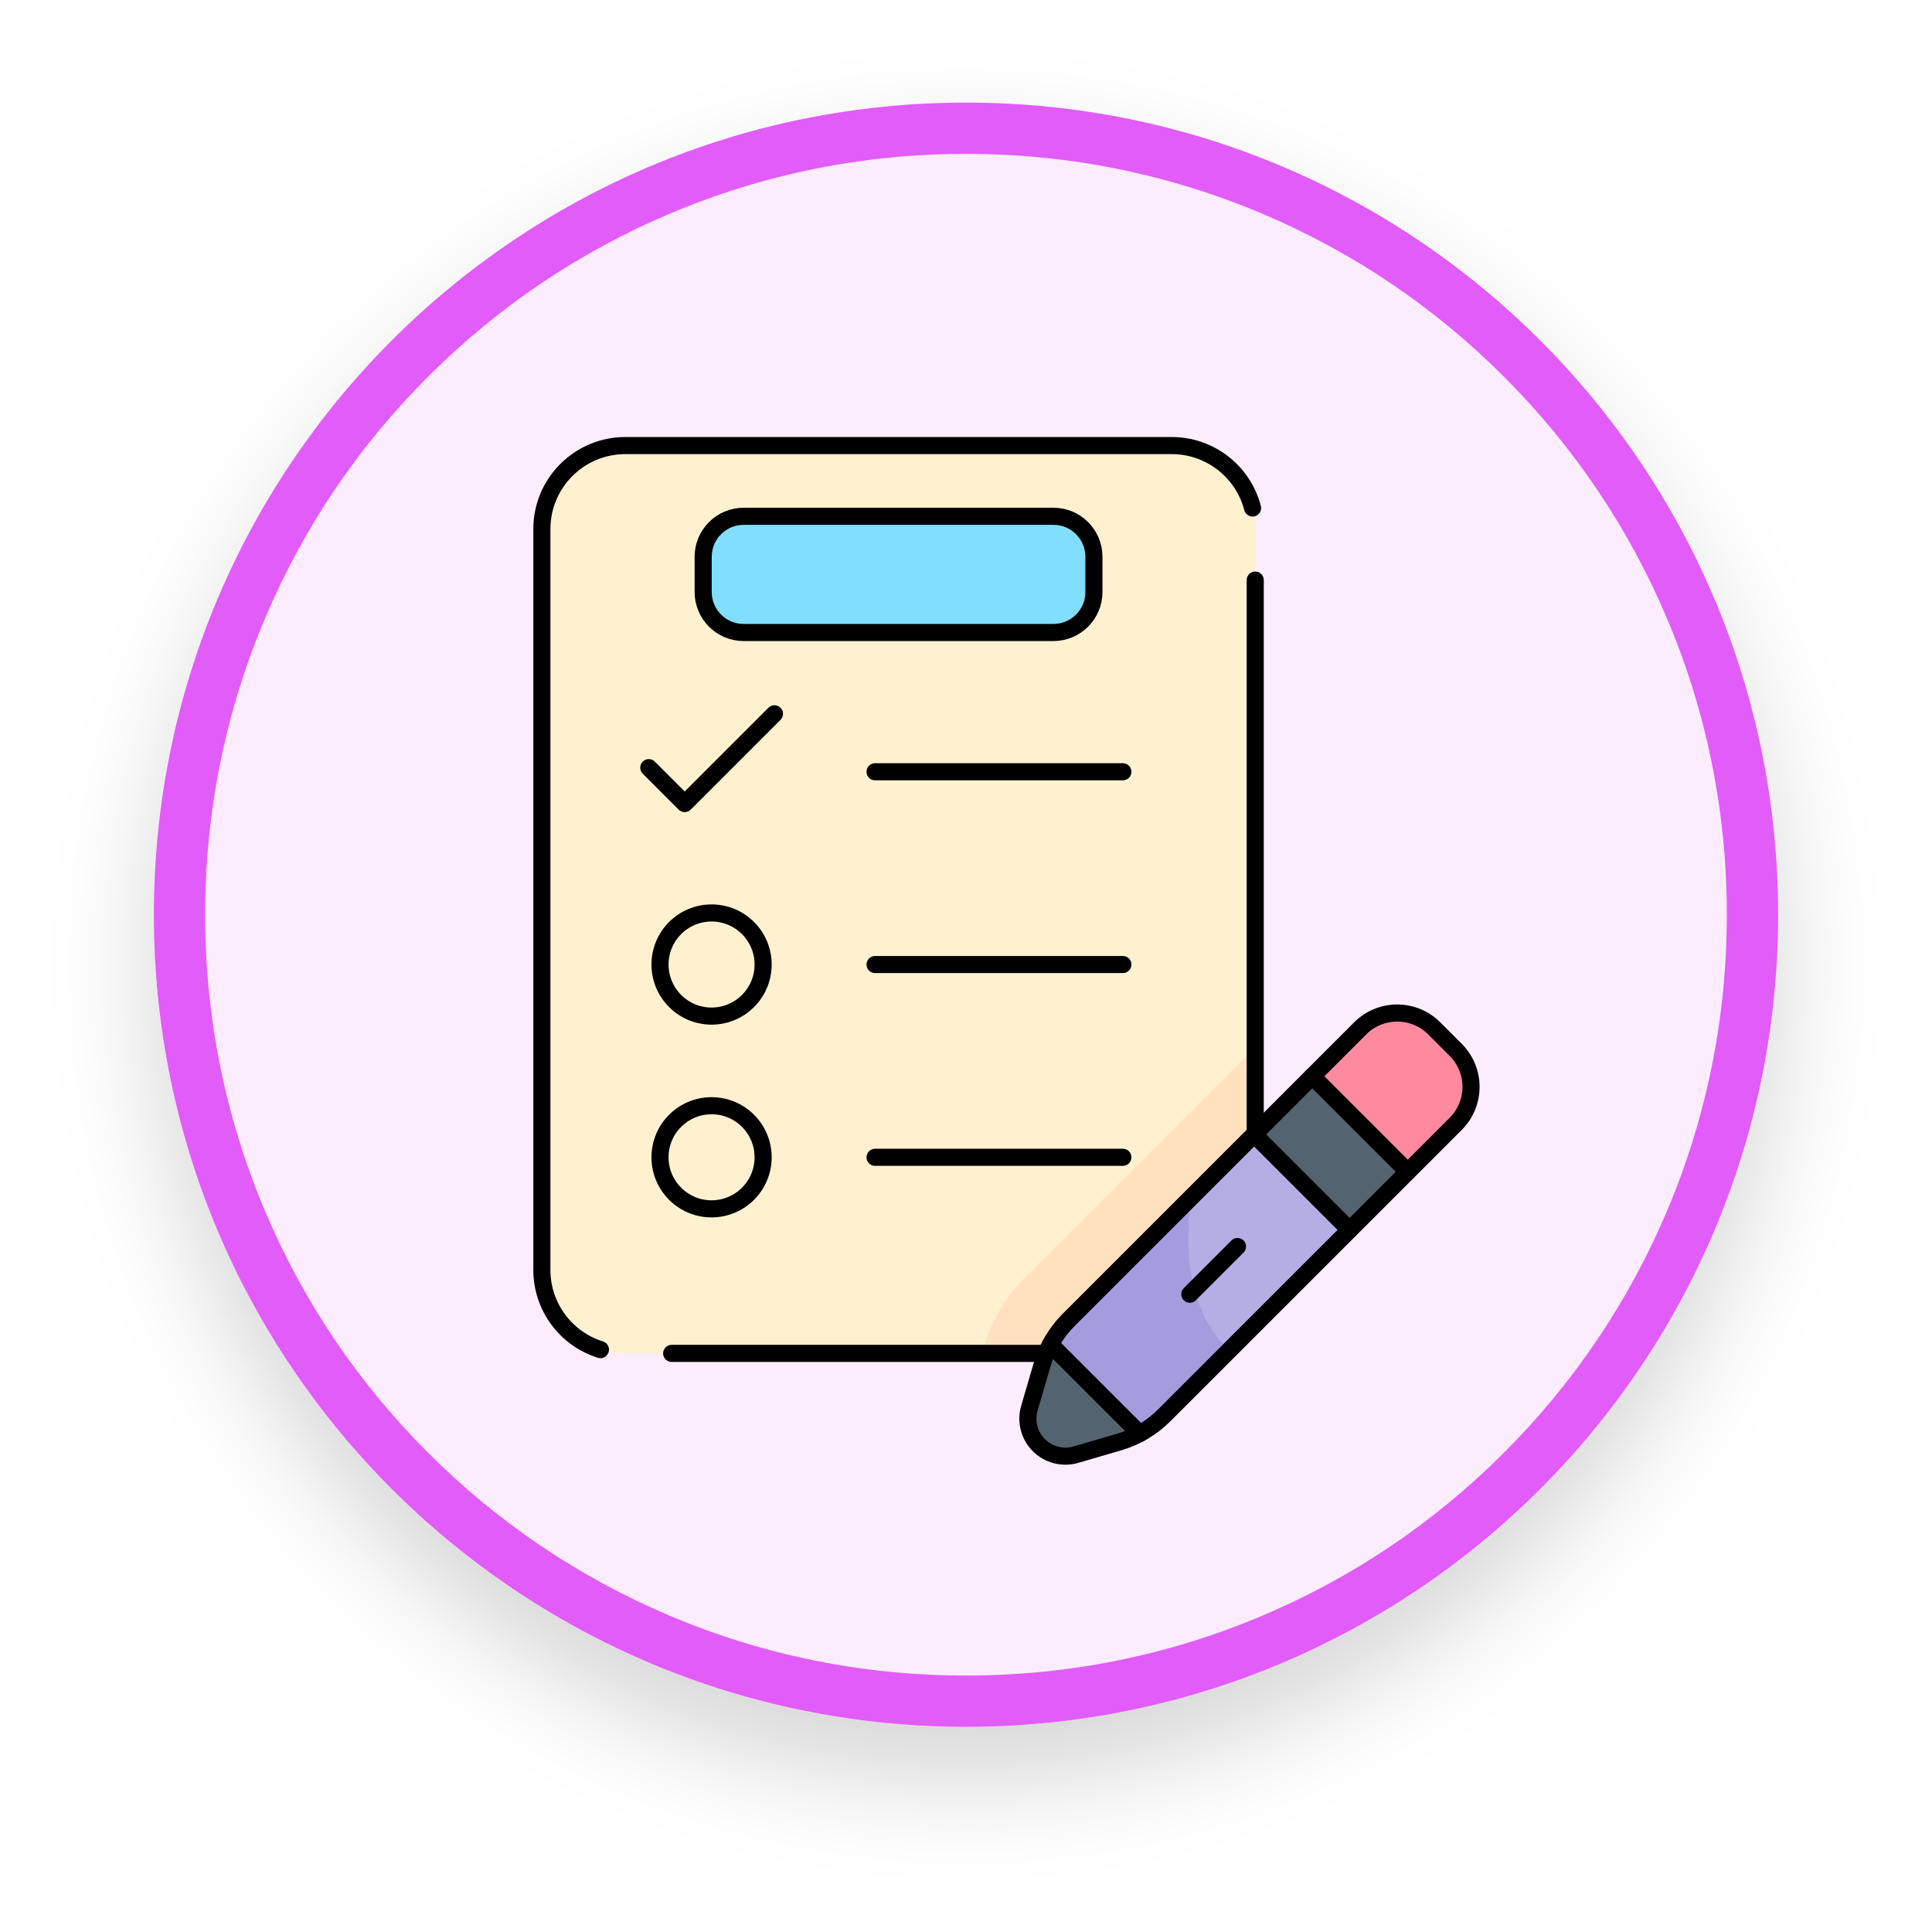
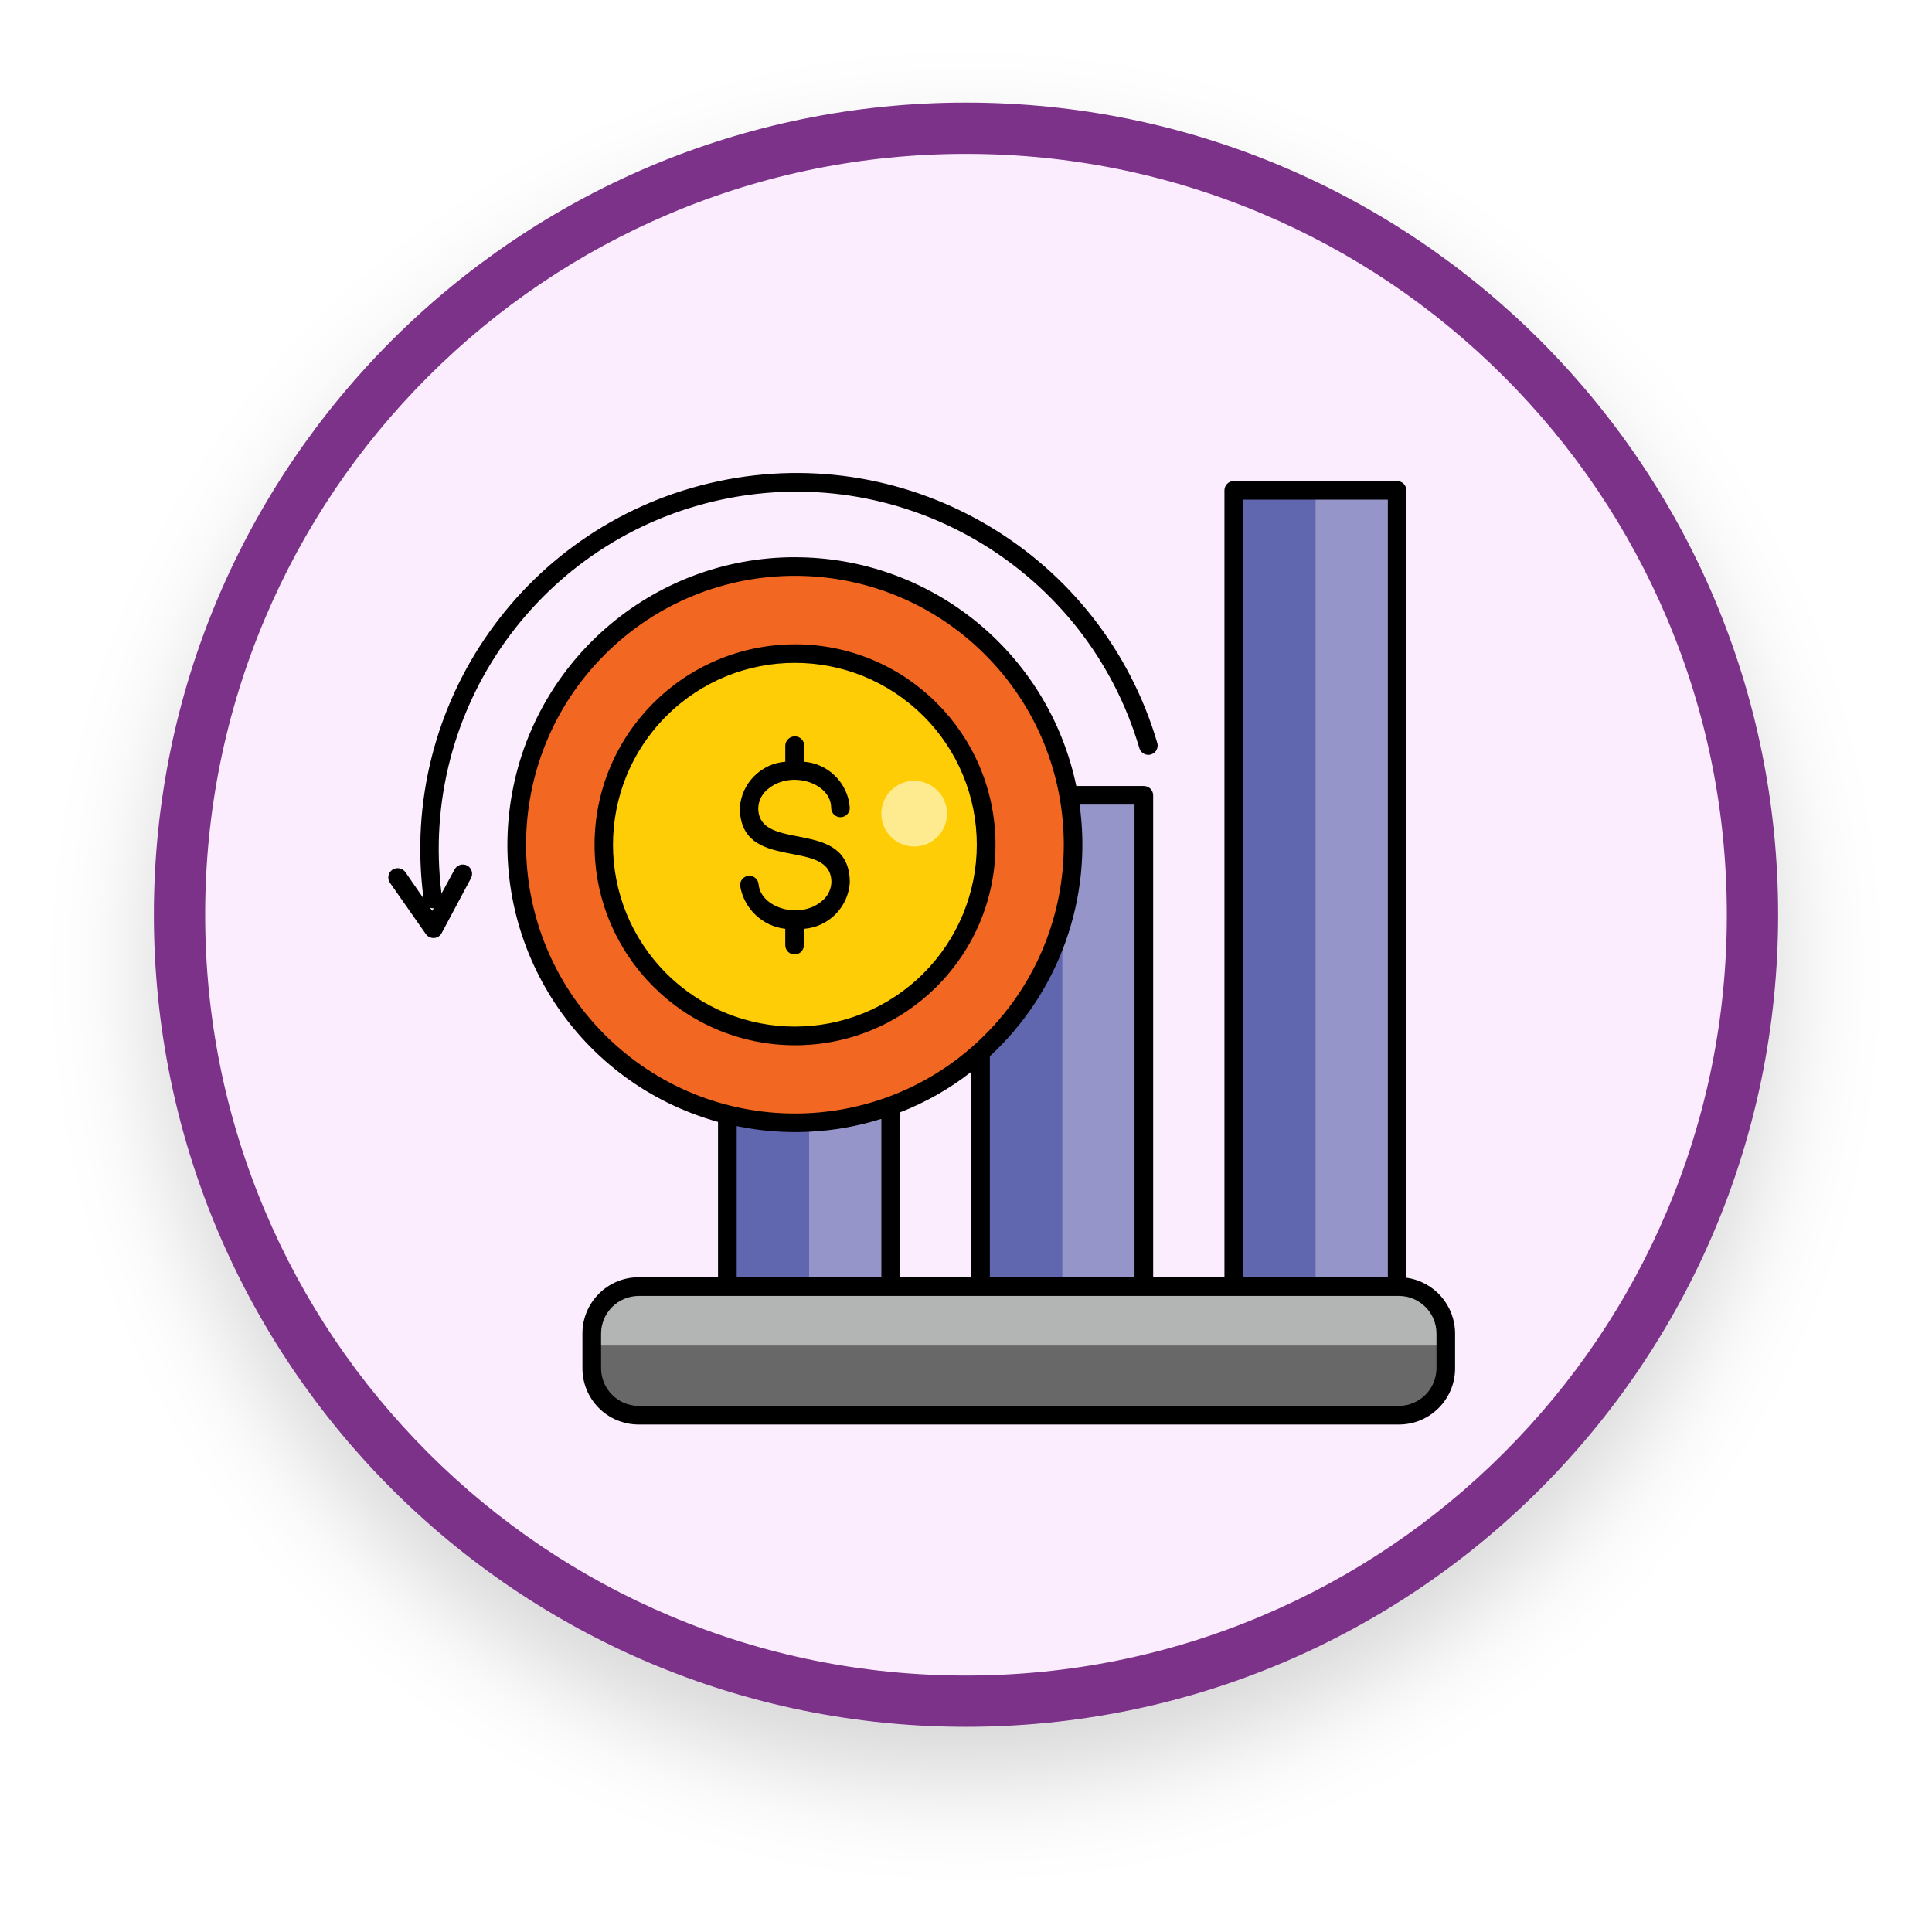
<svg xmlns="http://www.w3.org/2000/svg" width="113" height="113" viewBox="0 0 113 113">
  <defs>
    <filter id="Path_982547" x="0" y="0" width="113" height="113" filterUnits="userSpaceOnUse">
      <feOffset dy="3" input="SourceAlpha" />
      <feGaussianBlur stdDeviation="3" result="blur" />
      <feFlood flood-opacity="0.161" />
      <feComposite operator="in" in2="blur" />
      <feComposite in="SourceGraphic" />
    </filter>
-     <clipPath id="clip-path">
-       <path id="path1941" d="M0-682.665H60.893v60.893H0Z" transform="translate(0 682.665)" />
-     </clipPath>
  </defs>
-   <g id="Group_1179249" data-name="Group 1179249" transform="translate(-743.25 -685)">
-     <g id="Group_1179134" data-name="Group 1179134">
-       <g id="Group_1177987" data-name="Group 1177987" transform="translate(752.25 691)">
-         <g id="Group_1177681" data-name="Group 1177681">
-           <g id="Group_1172010" data-name="Group 1172010">
-             <g id="Group_1171046" data-name="Group 1171046">
-               <g id="Group_1148525" data-name="Group 1148525">
-                 <g transform="matrix(1, 0, 0, 1, -9, -6)" filter="url(#Path_982547)">
-                   <g id="Path_982547-2" data-name="Path 982547" transform="translate(9 6)" fill="#fbedfe">
-                     <path d="M 47.5 93.5 C 41.289 93.5 35.265 92.284 29.595 89.886 C 24.118 87.569 19.198 84.252 14.973 80.027 C 10.748 75.802 7.431 70.882 5.114 65.405 C 2.716 59.735 1.5 53.711 1.5 47.5 C 1.5 41.289 2.716 35.265 5.114 29.595 C 7.431 24.118 10.748 19.198 14.973 14.973 C 19.198 10.748 24.118 7.431 29.595 5.114 C 35.265 2.716 41.289 1.5 47.5 1.5 C 53.711 1.5 59.735 2.716 65.405 5.114 C 70.882 7.431 75.802 10.748 80.027 14.973 C 84.252 19.198 87.569 24.118 89.886 29.595 C 92.284 35.265 93.5 41.289 93.5 47.5 C 93.5 53.711 92.284 59.735 89.886 65.405 C 87.569 70.882 84.252 75.802 80.027 80.027 C 75.802 84.252 70.882 87.569 65.405 89.886 C 59.735 92.284 53.711 93.5 47.5 93.5 Z" stroke="none" />
-                     <path d="M 47.5 3 C 41.491 3 35.664 4.176 30.18 6.496 C 24.881 8.737 20.122 11.946 16.034 16.034 C 11.946 20.122 8.737 24.881 6.496 30.18 C 4.176 35.664 3 41.491 3 47.5 C 3 53.509 4.176 59.336 6.496 64.82 C 8.737 70.119 11.946 74.878 16.034 78.966 C 20.122 83.054 24.881 86.263 30.18 88.504 C 35.664 90.824 41.491 92 47.5 92 C 53.509 92 59.336 90.824 64.82 88.504 C 70.119 86.263 74.878 83.054 78.966 78.966 C 83.054 74.878 86.263 70.119 88.504 64.82 C 90.824 59.336 92 53.509 92 47.5 C 92 41.491 90.824 35.664 88.504 30.18 C 86.263 24.881 83.054 20.122 78.966 16.034 C 74.878 11.946 70.119 8.737 64.82 6.496 C 59.336 4.176 53.509 3 47.5 3 M 47.5 0 C 73.734 0 95 21.266 95 47.5 C 95 73.734 73.734 95 47.5 95 C 21.266 95 0 73.734 0 47.5 C 0 21.266 21.266 0 47.5 0 Z" stroke="none" fill="#e25cfa" />
+   <g id="Group_1206692" data-name="Group 1206692" transform="translate(-271.125 -812.023)">
+     <g id="Group_1206165" data-name="Group 1206165">
+       <g id="Group_1202699" data-name="Group 1202699" transform="translate(0 -1987.977)">
+         <g id="Group_1202218" data-name="Group 1202218" transform="translate(280.125 2806)">
+           <g id="Group_1178824" data-name="Group 1178824">
+             <g id="Group_1177679" data-name="Group 1177679">
+               <g id="Group_1172010" data-name="Group 1172010">
+                 <g id="Group_1171046" data-name="Group 1171046">
+                   <g id="Group_1148525" data-name="Group 1148525">
+                     <g transform="matrix(1, 0, 0, 1, -9, -6)" filter="url(#Path_982547)">
+                       <g id="Path_982547-2" data-name="Path 982547" transform="translate(9 6)" fill="#fbedfe">
+                         <path d="M 47.5 93.5 C 41.289 93.5 35.265 92.284 29.595 89.886 C 24.118 87.569 19.198 84.252 14.973 80.027 C 10.748 75.802 7.431 70.882 5.114 65.405 C 2.716 59.735 1.5 53.711 1.5 47.5 C 1.5 41.289 2.716 35.265 5.114 29.595 C 7.431 24.118 10.748 19.198 14.973 14.973 C 19.198 10.748 24.118 7.431 29.595 5.114 C 35.265 2.716 41.289 1.5 47.5 1.5 C 53.711 1.5 59.735 2.716 65.405 5.114 C 70.882 7.431 75.802 10.748 80.027 14.973 C 84.252 19.198 87.569 24.118 89.886 29.595 C 92.284 35.265 93.5 41.289 93.5 47.5 C 93.5 53.711 92.284 59.735 89.886 65.405 C 87.569 70.882 84.252 75.802 80.027 80.027 C 75.802 84.252 70.882 87.569 65.405 89.886 C 59.735 92.284 53.711 93.5 47.5 93.5 Z" stroke="none" />
+                         <path d="M 47.5 3 C 41.491 3 35.664 4.176 30.18 6.496 C 24.881 8.737 20.122 11.946 16.034 16.034 C 11.946 20.122 8.737 24.881 6.496 30.18 C 4.176 35.664 3 41.491 3 47.5 C 3 53.509 4.176 59.336 6.496 64.82 C 8.737 70.119 11.946 74.878 16.034 78.966 C 20.122 83.054 24.881 86.263 30.18 88.504 C 35.664 90.824 41.491 92 47.5 92 C 53.509 92 59.336 90.824 64.82 88.504 C 70.119 86.263 74.878 83.054 78.966 78.966 C 83.054 74.878 86.263 70.119 88.504 64.82 C 90.824 59.336 92 53.509 92 47.5 C 92 41.491 90.824 35.664 88.504 30.18 C 86.263 24.881 83.054 20.122 78.966 16.034 C 74.878 11.946 70.119 8.737 64.82 6.496 C 59.336 4.176 53.509 3 47.5 3 M 47.5 0 C 73.734 0 95 21.266 95 47.5 C 95 73.734 73.734 95 47.5 95 C 21.266 95 0 73.734 0 47.5 C 0 21.266 21.266 0 47.5 0 Z" stroke="none" fill="#7b3289" />
+                       </g>
+                     </g>
                  </g>
                </g>
              </g>
            </g>
          </g>
        </g>
      </g>
-       <g id="g1935" transform="translate(771.669 1392.834)">
-         <g id="g1937" transform="translate(0 -682.665)">
-           <g id="g1939" clip-path="url(#clip-path)">
-             <g id="g1945" transform="translate(3.274 0.892)">
-               <path id="path1947" d="M-426.041-492.3v-43.329a4.884,4.884,0,0,0-4.884-4.884h-31.956a4.884,4.884,0,0,0-4.884,4.884V-492.3a4.884,4.884,0,0,0,4.884,4.884h31.956a4.884,4.884,0,0,0,4.884-4.884" transform="translate(467.766 540.511)" fill="#fff1cf" />
-             </g>
-             <g id="g1949" transform="translate(29.007 36.069)">
-               <path id="path1951" d="M-113.408-182.984a4.884,4.884,0,0,0,4.884-4.884V-200.9l-13.43,13.43a9.776,9.776,0,0,0-2.464,4.16l-.1.331Z" transform="translate(124.514 200.905)" fill="#ffe1bd" />
-             </g>
-             <g id="g1953" transform="translate(31.698 34.08)">
-               <path id="path1955" d="M-255.523-66.2l-17.045,17.045a6.181,6.181,0,0,1-2.637,1.562l-2.532.74a2.192,2.192,0,0,1-2.719-2.719l.74-2.532a6.181,6.181,0,0,1,1.562-2.637l17.045-17.045a3.061,3.061,0,0,1,4.33,0l1.257,1.257a3.061,3.061,0,0,1,0,4.329" transform="translate(280.547 72.685)" fill="#b3afe5" />
-             </g>
-             <g id="g1957" transform="translate(31.698 44.836)">
-               <path id="path1959" d="M-97.809,0l-7.186,7.186a6.18,6.18,0,0,0-1.562,2.637l-.74,2.532a2.192,2.192,0,0,0,2.719,2.719l2.532-.74a6.182,6.182,0,0,0,2.637-1.562L-95.6,8.967C-97.972,6.8-98.32,3.032-97.809,0" transform="translate(107.388)" fill="#a39ddf" />
-             </g>
-             <g id="g1961" transform="translate(31.698 53.463)">
-               <path id="path1963" d="M-66.766-53.246l-5.215-5.215a6.181,6.181,0,0,0-.494,1.2l-.74,2.532A2.192,2.192,0,0,0-70.5-52.013l2.532-.74a6.179,6.179,0,0,0,1.2-.494" transform="translate(73.305 58.461)" fill="#546370" />
-             </g>
-             <g id="g1965" transform="translate(48.334 34.08)">
-               <path id="path1967" d="M-57.046-94.819l2.8-2.8a3.062,3.062,0,0,0,0-4.33l-1.257-1.257a3.061,3.061,0,0,0-4.33,0l-2.8,2.8Z" transform="translate(62.633 104.105)" fill="#ff899f" />
-             </g>
-             <g id="g1969" transform="translate(44.932 37.779)">
-               <path id="path1971" d="M-91.782-57.045l-3.4,3.4-5.587-5.587,3.4-3.4Z" transform="translate(100.77 62.632)" fill="#546370" />
-             </g>
-             <g id="g1973" transform="translate(12.709 5.032)">
-               <path id="path1975" d="M-209.175-69.4h-18.118a2.368,2.368,0,0,1-2.368-2.368v-2.061a2.368,2.368,0,0,1,2.368-2.368h18.118a2.368,2.368,0,0,1,2.368,2.368v2.061a2.368,2.368,0,0,1-2.368,2.368" transform="translate(229.661 76.193)" fill="#82defe" />
-             </g>
-             <g id="g1977" transform="translate(31.698 34.08)">
-               <path id="path1979" d="M-255.523-66.2l-17.045,17.045a6.181,6.181,0,0,1-2.637,1.562l-2.532.74a2.192,2.192,0,0,1-2.719-2.719l.74-2.532a6.181,6.181,0,0,1,1.562-2.637l17.045-17.045a3.061,3.061,0,0,1,4.33,0l1.257,1.257A3.061,3.061,0,0,1-255.523-66.2Z" transform="translate(280.547 72.685)" fill="none" stroke="#000" stroke-linecap="round" stroke-linejoin="round" stroke-miterlimit="10" stroke-width="1" />
-             </g>
-             <g id="g1981" transform="translate(10.867 53.989)">
-               <path id="path1983" d="M0,0H21.9" fill="none" stroke="#000" stroke-linecap="round" stroke-linejoin="round" stroke-miterlimit="10" stroke-width="1" />
-             </g>
-             <g id="g1985" transform="translate(3.274 0.892)">
-               <path id="path1987" d="M-424.442-37.293a4.886,4.886,0,0,0-4.728-3.652h-31.956a4.884,4.884,0,0,0-4.884,4.884V7.268a4.886,4.886,0,0,0,3.425,4.663" transform="translate(466.01 40.945)" fill="none" stroke="#000" stroke-linecap="round" stroke-linejoin="round" stroke-miterlimit="10" stroke-width="1" />
-             </g>
-             <g id="g1989" transform="translate(44.998 8.761)">
-               <path id="path1991" d="M0-330.364v-32.354" transform="translate(0 362.718)" fill="none" stroke="#000" stroke-linecap="round" stroke-linejoin="round" stroke-miterlimit="10" stroke-width="1" />
-             </g>
-             <g id="g1993" transform="translate(41.172 47.738)">
-               <path id="path1995" d="M0-28.479l2.789-2.789" transform="translate(0 31.268)" fill="none" stroke="#000" stroke-linecap="round" stroke-linejoin="round" stroke-miterlimit="10" stroke-width="1" />
-             </g>
-             <g id="g1997" transform="translate(10.184 39.504)">
-               <path id="path1999" d="M-61.6-30.8a3.016,3.016,0,0,1-3.016,3.016A3.016,3.016,0,0,1-67.631-30.8a3.016,3.016,0,0,1,3.016-3.016A3.016,3.016,0,0,1-61.6-30.8Z" transform="translate(67.631 33.815)" fill="none" stroke="#000" stroke-linecap="round" stroke-linejoin="round" stroke-miterlimit="10" stroke-width="1" />
-             </g>
-             <g id="g2001" transform="translate(22.762 42.52)">
-               <path id="path2003" d="M0,0H14.493" fill="none" stroke="#000" stroke-linecap="round" stroke-linejoin="round" stroke-miterlimit="10" stroke-width="1" />
-             </g>
-             <g id="g2005" transform="translate(10.184 28.229)">
-               <path id="path2007" d="M-61.6-30.8a3.016,3.016,0,0,1-3.016,3.016A3.016,3.016,0,0,1-67.631-30.8a3.016,3.016,0,0,1,3.016-3.016A3.016,3.016,0,0,1-61.6-30.8Z" transform="translate(67.631 33.816)" fill="none" stroke="#000" stroke-linecap="round" stroke-linejoin="round" stroke-miterlimit="10" stroke-width="1" />
-             </g>
-             <g id="g2009" transform="translate(22.762 31.245)">
-               <path id="path2011" d="M0,0H14.493" fill="none" stroke="#000" stroke-linecap="round" stroke-linejoin="round" stroke-miterlimit="10" stroke-width="1" />
-             </g>
-             <g id="g2013" transform="translate(22.762 19.971)">
-               <path id="path2015" d="M0,0H14.493" fill="none" stroke="#000" stroke-linecap="round" stroke-linejoin="round" stroke-miterlimit="10" stroke-width="1" />
-             </g>
-             <g id="g2017" transform="translate(9.528 16.575)">
-               <path id="path2019" d="M0-32.208l2.1,2.1,5.25-5.25" transform="translate(0 35.363)" fill="none" stroke="#000" stroke-linecap="round" stroke-linejoin="round" stroke-miterlimit="10" stroke-width="1" />
-             </g>
-             <g id="g2021" transform="translate(12.709 5.032)">
-               <path id="path2023" d="M-209.175-69.4h-18.118a2.368,2.368,0,0,1-2.368-2.368v-2.061a2.368,2.368,0,0,1,2.368-2.368h18.118a2.368,2.368,0,0,1,2.368,2.368v2.061A2.368,2.368,0,0,1-209.175-69.4Z" transform="translate(229.661 76.193)" fill="none" stroke="#000" stroke-linecap="round" stroke-linejoin="round" stroke-miterlimit="10" stroke-width="1" />
-             </g>
-             <g id="g2025" transform="translate(33.022 53.463)">
-               <path id="path2027" d="M-53.246-53.246l-5.215-5.215" transform="translate(58.461 58.461)" fill="none" stroke="#000" stroke-linecap="round" stroke-linejoin="round" stroke-miterlimit="10" stroke-width="1" />
-             </g>
-             <g id="g2029" transform="translate(48.334 37.779)">
-               <path id="path2031" d="M0,0,5.587,5.587" fill="none" stroke="#000" stroke-linecap="round" stroke-linejoin="round" stroke-miterlimit="10" stroke-width="1" />
-             </g>
-             <g id="g2033" transform="translate(44.932 41.181)">
-               <path id="path2035" d="M-57.045-57.046l-5.587-5.587" transform="translate(62.632 62.633)" fill="none" stroke="#000" stroke-linecap="round" stroke-linejoin="round" stroke-miterlimit="10" stroke-width="1" />
-             </g>
-           </g>
+       <g id="roi_12445842" transform="translate(266.767 787.821)">
+         <g id="Group_1206164" data-name="Group 1206164" transform="translate(34.582 52.881)">
+           <path id="Path_1045234" data-name="Path 1045234" d="M281.3,190.1h9.552v28.736H281.3Z" transform="translate(-254.171 -172.264)" fill="#6167af" fill-rule="evenodd" />
+           <path id="Path_1045235" data-name="Path 1045235" d="M172.6,278.6h9.552v16.664H172.6Z" transform="translate(-160.282 -248.705)" fill="#6167af" fill-rule="evenodd" />
+           <path id="Path_1045236" data-name="Path 1045236" d="M390,59.2h9.552v46.572H390Z" transform="translate(-348.06 -59.2)" fill="#6167af" fill-rule="evenodd" />
+           <path id="Path_1045237" data-name="Path 1045237" d="M117.139,401h44.474a2.739,2.739,0,0,1,2.739,2.739v2.044a2.739,2.739,0,0,1-2.739,2.739H117.139a2.739,2.739,0,0,1-2.739-2.739v-2.044A2.748,2.748,0,0,1,117.139,401Z" transform="translate(-110.013 -354.428)" fill="#b3b4b4" fill-rule="evenodd" />
+           <path id="Path_1045238" data-name="Path 1045238" d="M164.351,426.3v1.335a2.739,2.739,0,0,1-2.739,2.739H117.139a2.739,2.739,0,0,1-2.739-2.739V426.3Z" transform="translate(-110.013 -376.28)" fill="#686868" fill-rule="evenodd" />
+           <path id="Path_1045239" data-name="Path 1045239" d="M425.1,59.2h4.769v46.572H425.1Z" transform="translate(-378.378 -59.2)" fill="#9695c9" fill-rule="evenodd" />
+           <path id="Path_1045240" data-name="Path 1045240" d="M316.4,190.1h4.783v28.736H316.4Z" transform="translate(-284.489 -172.264)" fill="#9695c9" fill-rule="evenodd" />
+           <path id="Path_1045241" data-name="Path 1045241" d="M207.7,278.6h4.783v16.664H207.7Z" transform="translate(-190.6 -248.705)" fill="#9695c9" fill-rule="evenodd" />
+           <path id="Path_1045242" data-name="Path 1045242" d="M98.469,91.9A16.269,16.269,0,1,1,82.2,108.169,16.268,16.268,0,0,1,98.469,91.9Z" transform="translate(-82.2 -87.444)" fill="#f26722" fill-rule="evenodd" />
+           <path id="Path_1045243" data-name="Path 1045243" d="M130.773,129.3A11.18,11.18,0,1,1,119.6,140.487,11.185,11.185,0,0,1,130.773,129.3Z" transform="translate(-114.504 -119.748)" fill="#ffcd05" fill-rule="evenodd" />
+           <path id="Path_1045244" data-name="Path 1045244" d="M240.621,183.9a1.921,1.921,0,1,1-1.921,1.921A1.919,1.919,0,0,1,240.621,183.9Z" transform="translate(-217.376 -166.909)" fill="#feeb90" fill-rule="evenodd" />
        </g>
+         <path id="Path_1045245" data-name="Path 1045245" d="M47.649,76.017a.54.54,0,0,1,1.076-.1C48.848,77.3,51.1,77.993,52.4,76.93a1.5,1.5,0,0,0,.586-1.117c0-2.684-5.355-.491-5.355-4.374a2.893,2.893,0,0,1,2.657-2.684V67.8a.559.559,0,0,1,1.117.014l-.027.94a2.909,2.909,0,0,1,2.684,2.7.545.545,0,0,1-1.09,0c0-1.458-2.33-2.221-3.679-1.117a1.5,1.5,0,0,0-.586,1.117c0,2.684,5.355.5,5.355,4.374a2.907,2.907,0,0,1-2.671,2.7l-.014.954a.545.545,0,0,1-1.09,0v-.954A3.025,3.025,0,0,1,47.649,76.017Zm3.2-14.13A11.725,11.725,0,1,1,39.133,73.619,11.732,11.732,0,0,1,50.851,61.888Zm7.521,4.2a10.637,10.637,0,1,0,0,15.043A10.633,10.633,0,0,0,58.372,66.084Zm-7.521-9.293a16.808,16.808,0,0,1,16.46,13.38h3.951a.547.547,0,0,1,.545.545V98.908h4.169V52.881a.547.547,0,0,1,.545-.545h9.552a.547.547,0,0,1,.545.545V98.935a3.3,3.3,0,0,1,2.848,3.257v2.044a3.286,3.286,0,0,1-3.284,3.284H41.708a3.286,3.286,0,0,1-3.284-3.284v-2.044a3.286,3.286,0,0,1,3.284-3.284h4.646V89.82a16.821,16.821,0,0,1,4.5-33.028ZM67.5,71.262a16.836,16.836,0,0,1-5.246,14.716V98.908h8.461V71.262ZM61.166,86.89A16.353,16.353,0,0,1,57,89.261v9.647h4.169Zm-5.259,2.752a16.81,16.81,0,0,1-8.461.422v8.843h8.461Zm6.063-27.156a15.724,15.724,0,1,0,0,22.237A15.716,15.716,0,0,0,61.969,62.487Zm15.1,36.421h8.461V53.426H77.067ZM86.182,100H41.708a2.21,2.21,0,0,0-2.194,2.194v2.044a2.21,2.21,0,0,0,2.194,2.194H86.182a2.21,2.21,0,0,0,2.194-2.194v-2.044A2.2,2.2,0,0,0,86.182,100ZM29.731,77.325a.6.6,0,0,1-.218-.027l.123.177Zm-.6-.572a22,22,0,0,1,42.921-9.075.546.546,0,0,1-1.049.3,20.916,20.916,0,0,0-40.822,8.489l.777-1.431a.543.543,0,0,1,.954.518L30.195,78.77a.544.544,0,0,1-.927.068l-2.1-3a.548.548,0,0,1,.136-.763.561.561,0,0,1,.763.136Z" />
      </g>
    </g>
  </g>
</svg>
